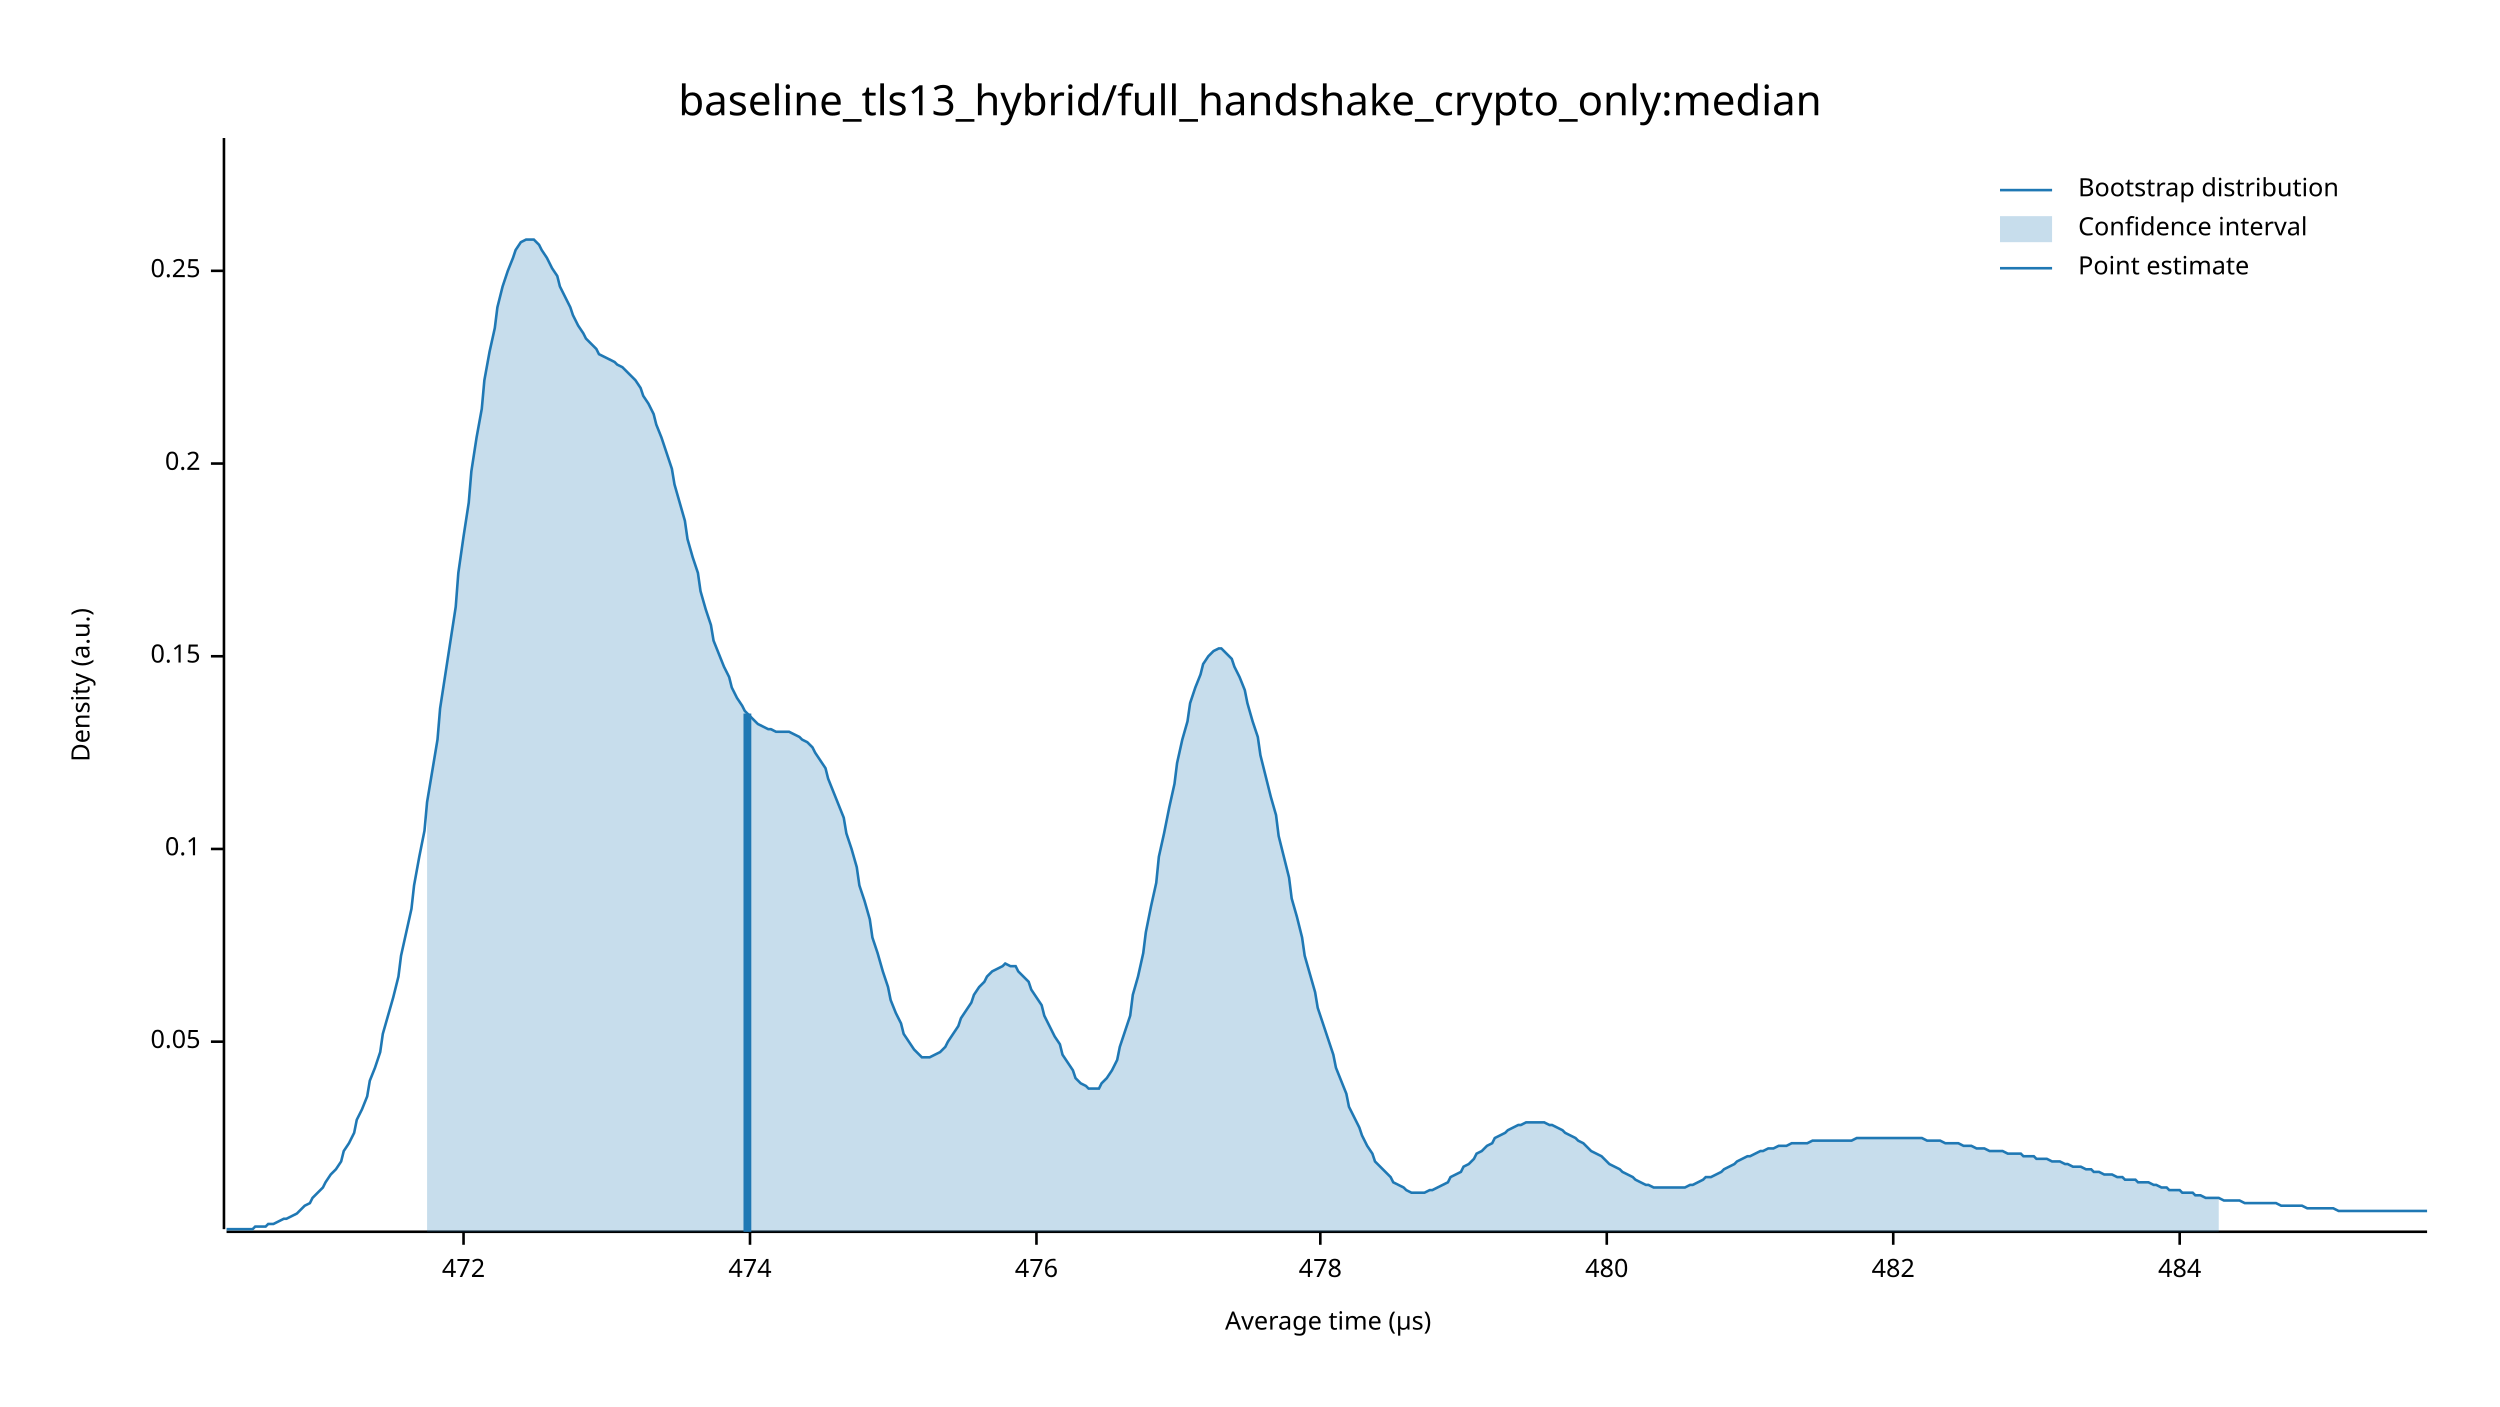
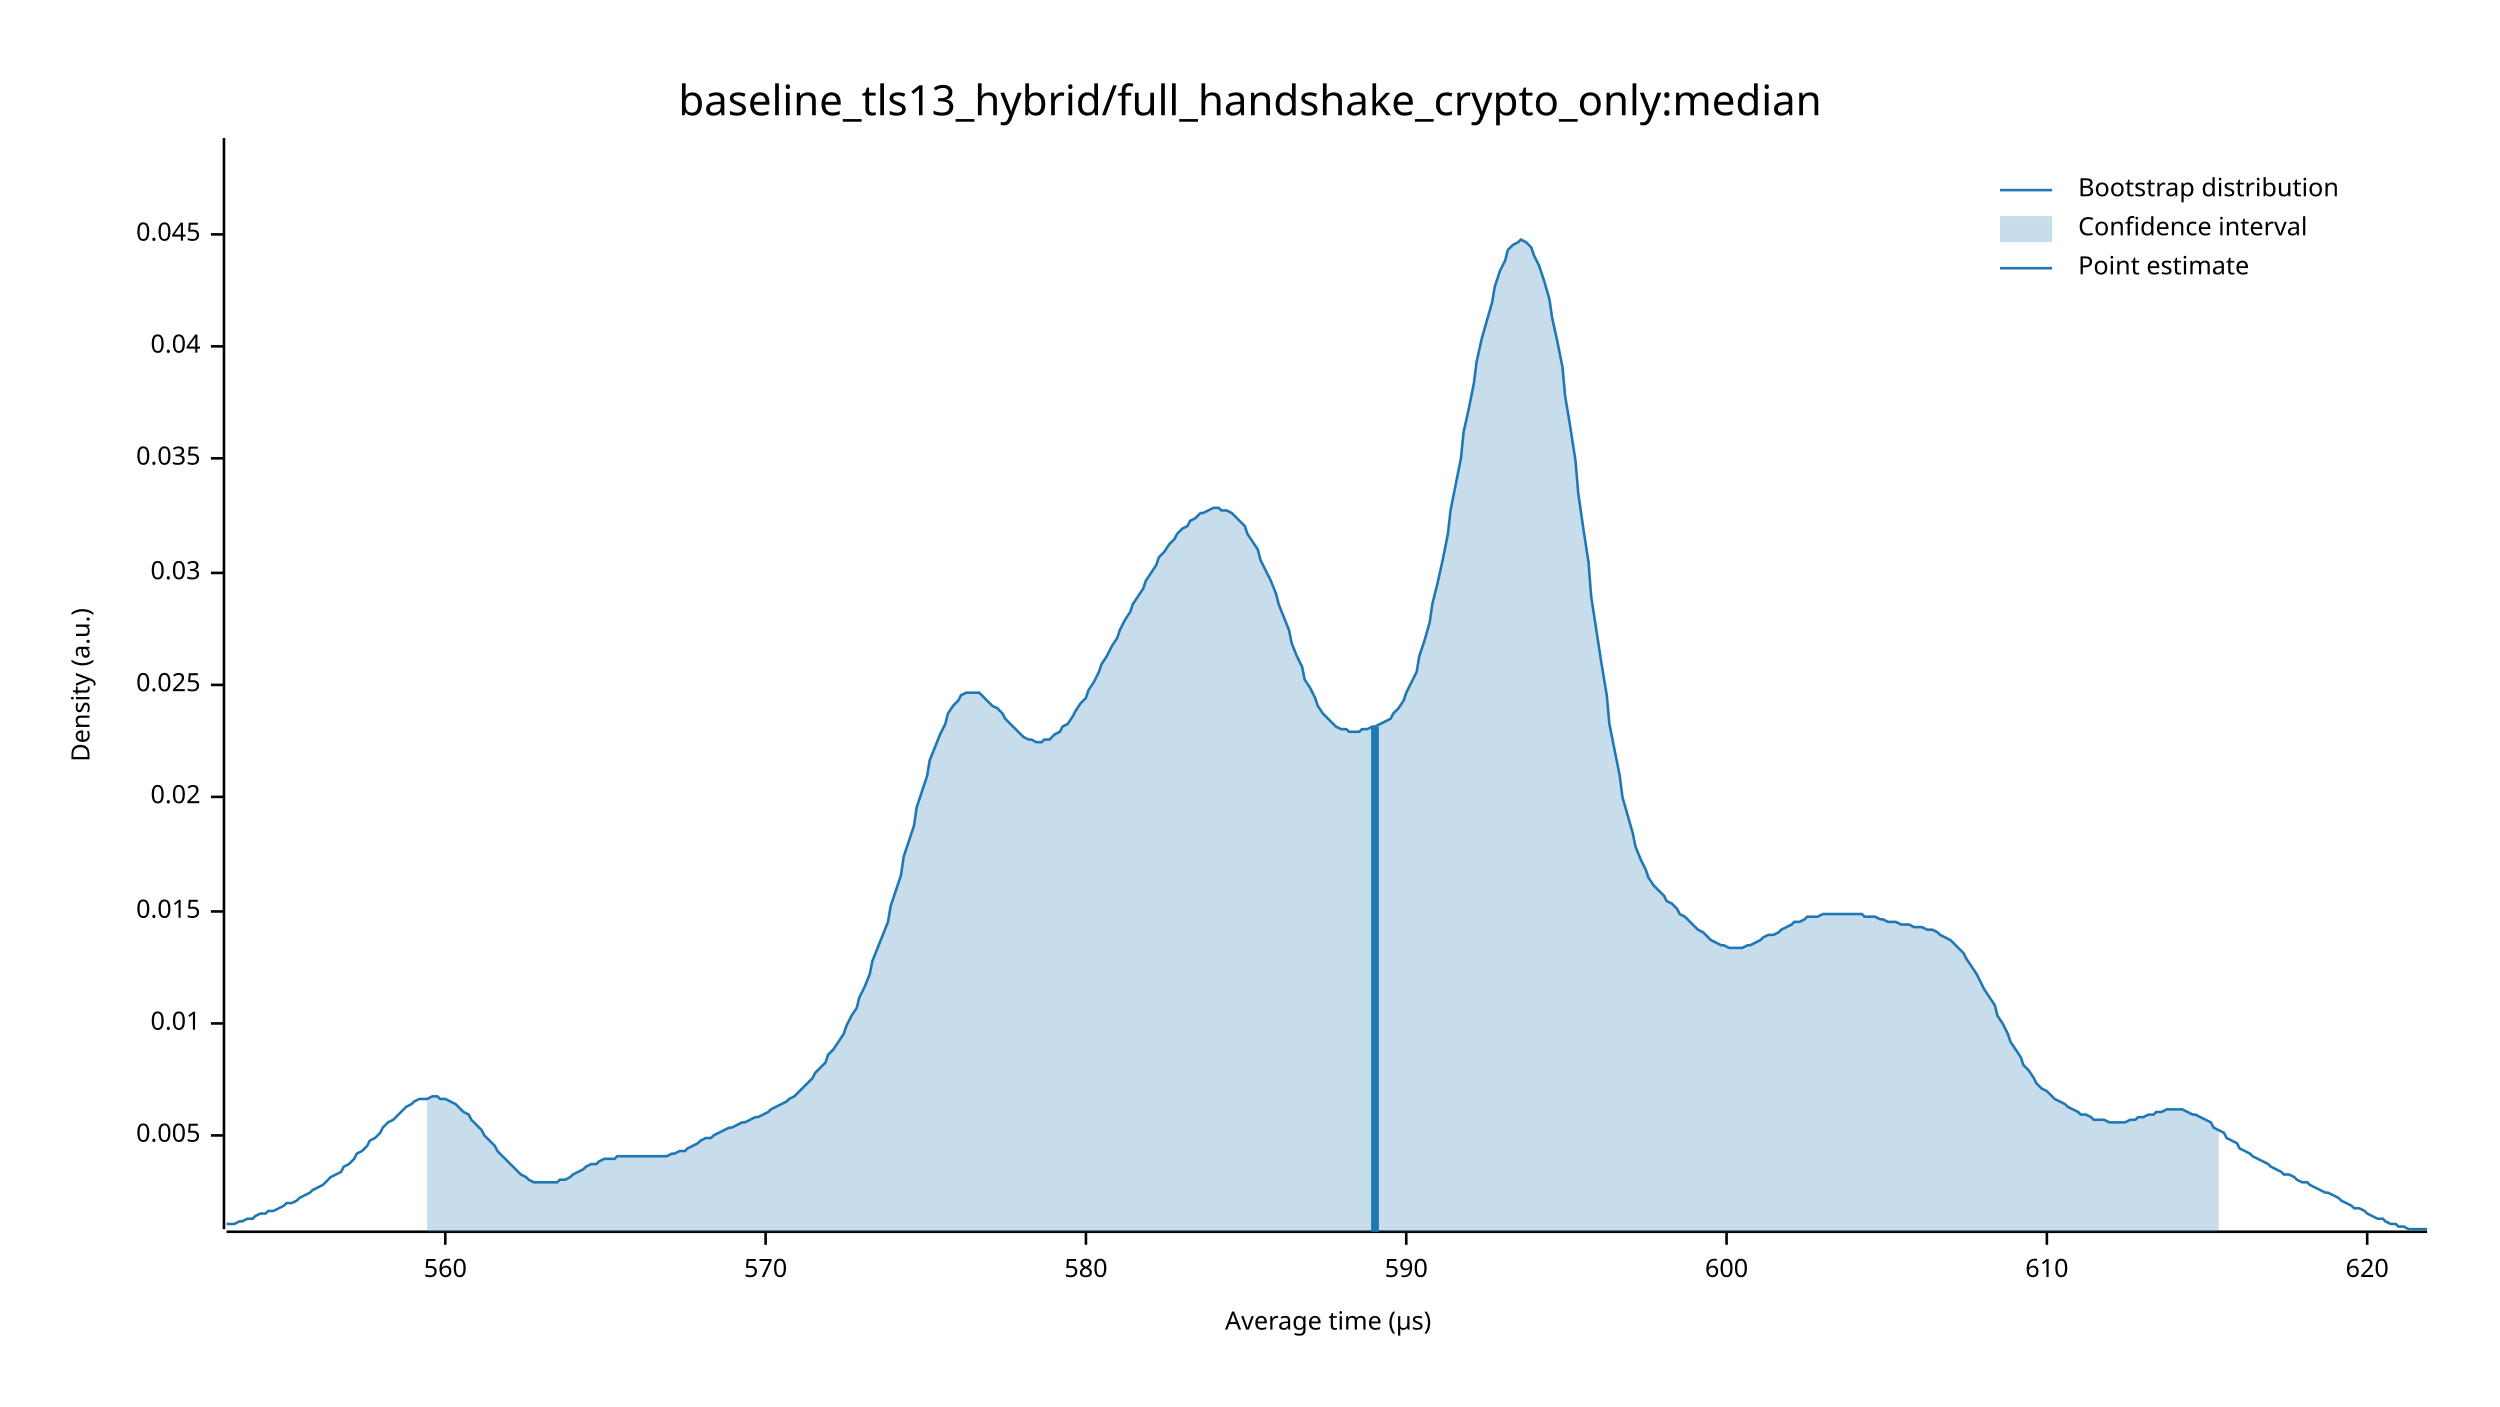
<svg xmlns="http://www.w3.org/2000/svg" width="960" height="540" viewBox="0 0 960 540">
  <text x="480" y="32" dy="0.76em" text-anchor="middle" font-family="sans-serif" font-size="16.129" opacity="1" fill="#000000">
baseline_tls13_hybrid/full_handshake_crypto_only:median
</text>
  <text x="27" y="263" dy="0.76em" text-anchor="middle" font-family="sans-serif" font-size="9.677" opacity="1" fill="#000000" transform="rotate(270, 27, 263)">
Density (a.u.)
</text>
  <text x="510" y="513" dy="-0.5ex" text-anchor="middle" font-family="sans-serif" font-size="9.677" opacity="1" fill="#000000">
Average time (µs)
</text>
  <polyline fill="none" opacity="1" stroke="#000000" stroke-width="1" points="86,53 86,472 " />
-   <text x="77" y="400" dy="0.5ex" text-anchor="end" font-family="sans-serif" font-size="9.677" opacity="1" fill="#000000">
- 0.05
+   <text x="77" y="436" dy="0.5ex" text-anchor="end" font-family="sans-serif" font-size="9.677" opacity="1" fill="#000000">
+ 0.005
</text>
-   <polyline fill="none" opacity="1" stroke="#000000" stroke-width="1" points="81,400 86,400 " />
-   <text x="77" y="326" dy="0.5ex" text-anchor="end" font-family="sans-serif" font-size="9.677" opacity="1" fill="#000000">
- 0.1
+   <polyline fill="none" opacity="1" stroke="#000000" stroke-width="1" points="81,436 86,436 " />
+   <text x="77" y="393" dy="0.5ex" text-anchor="end" font-family="sans-serif" font-size="9.677" opacity="1" fill="#000000">
+ 0.01
</text>
-   <polyline fill="none" opacity="1" stroke="#000000" stroke-width="1" points="81,326 86,326 " />
-   <text x="77" y="252" dy="0.5ex" text-anchor="end" font-family="sans-serif" font-size="9.677" opacity="1" fill="#000000">
- 0.15
+   <polyline fill="none" opacity="1" stroke="#000000" stroke-width="1" points="81,393 86,393 " />
+   <text x="77" y="350" dy="0.5ex" text-anchor="end" font-family="sans-serif" font-size="9.677" opacity="1" fill="#000000">
+ 0.015
</text>
-   <polyline fill="none" opacity="1" stroke="#000000" stroke-width="1" points="81,252 86,252 " />
-   <text x="77" y="178" dy="0.5ex" text-anchor="end" font-family="sans-serif" font-size="9.677" opacity="1" fill="#000000">
- 0.2
+   <polyline fill="none" opacity="1" stroke="#000000" stroke-width="1" points="81,350 86,350 " />
+   <text x="77" y="306" dy="0.5ex" text-anchor="end" font-family="sans-serif" font-size="9.677" opacity="1" fill="#000000">
+ 0.02
</text>
-   <polyline fill="none" opacity="1" stroke="#000000" stroke-width="1" points="81,178 86,178 " />
-   <text x="77" y="104" dy="0.5ex" text-anchor="end" font-family="sans-serif" font-size="9.677" opacity="1" fill="#000000">
- 0.25
+   <polyline fill="none" opacity="1" stroke="#000000" stroke-width="1" points="81,306 86,306 " />
+   <text x="77" y="263" dy="0.5ex" text-anchor="end" font-family="sans-serif" font-size="9.677" opacity="1" fill="#000000">
+ 0.025
</text>
-   <polyline fill="none" opacity="1" stroke="#000000" stroke-width="1" points="81,104 86,104 " />
+   <polyline fill="none" opacity="1" stroke="#000000" stroke-width="1" points="81,263 86,263 " />
+   <text x="77" y="220" dy="0.5ex" text-anchor="end" font-family="sans-serif" font-size="9.677" opacity="1" fill="#000000">
+ 0.03
+ </text>
+   <polyline fill="none" opacity="1" stroke="#000000" stroke-width="1" points="81,220 86,220 " />
+   <text x="77" y="176" dy="0.5ex" text-anchor="end" font-family="sans-serif" font-size="9.677" opacity="1" fill="#000000">
+ 0.035
+ </text>
+   <polyline fill="none" opacity="1" stroke="#000000" stroke-width="1" points="81,176 86,176 " />
+   <text x="77" y="133" dy="0.5ex" text-anchor="end" font-family="sans-serif" font-size="9.677" opacity="1" fill="#000000">
+ 0.04
+ </text>
+   <polyline fill="none" opacity="1" stroke="#000000" stroke-width="1" points="81,133 86,133 " />
+   <text x="77" y="90" dy="0.5ex" text-anchor="end" font-family="sans-serif" font-size="9.677" opacity="1" fill="#000000">
+ 0.045
+ </text>
+   <polyline fill="none" opacity="1" stroke="#000000" stroke-width="1" points="81,90 86,90 " />
  <polyline fill="none" opacity="1" stroke="#000000" stroke-width="1" points="87,473 932,473 " />
-   <text x="178" y="483" dy="0.76em" text-anchor="middle" font-family="sans-serif" font-size="9.677" opacity="1" fill="#000000">
- 472
+   <text x="171" y="483" dy="0.76em" text-anchor="middle" font-family="sans-serif" font-size="9.677" opacity="1" fill="#000000">
+ 560
</text>
-   <polyline fill="none" opacity="1" stroke="#000000" stroke-width="1" points="178,473 178,478 " />
-   <text x="288" y="483" dy="0.76em" text-anchor="middle" font-family="sans-serif" font-size="9.677" opacity="1" fill="#000000">
- 474
+   <polyline fill="none" opacity="1" stroke="#000000" stroke-width="1" points="171,473 171,478 " />
+   <text x="294" y="483" dy="0.76em" text-anchor="middle" font-family="sans-serif" font-size="9.677" opacity="1" fill="#000000">
+ 570
</text>
-   <polyline fill="none" opacity="1" stroke="#000000" stroke-width="1" points="288,473 288,478 " />
-   <text x="398" y="483" dy="0.76em" text-anchor="middle" font-family="sans-serif" font-size="9.677" opacity="1" fill="#000000">
- 476
+   <polyline fill="none" opacity="1" stroke="#000000" stroke-width="1" points="294,473 294,478 " />
+   <text x="417" y="483" dy="0.76em" text-anchor="middle" font-family="sans-serif" font-size="9.677" opacity="1" fill="#000000">
+ 580
</text>
-   <polyline fill="none" opacity="1" stroke="#000000" stroke-width="1" points="398,473 398,478 " />
-   <text x="507" y="483" dy="0.76em" text-anchor="middle" font-family="sans-serif" font-size="9.677" opacity="1" fill="#000000">
- 478
+   <polyline fill="none" opacity="1" stroke="#000000" stroke-width="1" points="417,473 417,478 " />
+   <text x="540" y="483" dy="0.76em" text-anchor="middle" font-family="sans-serif" font-size="9.677" opacity="1" fill="#000000">
+ 590
</text>
-   <polyline fill="none" opacity="1" stroke="#000000" stroke-width="1" points="507,473 507,478 " />
-   <text x="617" y="483" dy="0.76em" text-anchor="middle" font-family="sans-serif" font-size="9.677" opacity="1" fill="#000000">
- 480
+   <polyline fill="none" opacity="1" stroke="#000000" stroke-width="1" points="540,473 540,478 " />
+   <text x="663" y="483" dy="0.76em" text-anchor="middle" font-family="sans-serif" font-size="9.677" opacity="1" fill="#000000">
+ 600
</text>
-   <polyline fill="none" opacity="1" stroke="#000000" stroke-width="1" points="617,473 617,478 " />
-   <text x="727" y="483" dy="0.76em" text-anchor="middle" font-family="sans-serif" font-size="9.677" opacity="1" fill="#000000">
- 482
+   <polyline fill="none" opacity="1" stroke="#000000" stroke-width="1" points="663,473 663,478 " />
+   <text x="786" y="483" dy="0.76em" text-anchor="middle" font-family="sans-serif" font-size="9.677" opacity="1" fill="#000000">
+ 610
</text>
-   <polyline fill="none" opacity="1" stroke="#000000" stroke-width="1" points="727,473 727,478 " />
-   <text x="837" y="483" dy="0.76em" text-anchor="middle" font-family="sans-serif" font-size="9.677" opacity="1" fill="#000000">
- 484
+   <polyline fill="none" opacity="1" stroke="#000000" stroke-width="1" points="786,473 786,478 " />
+   <text x="909" y="483" dy="0.76em" text-anchor="middle" font-family="sans-serif" font-size="9.677" opacity="1" fill="#000000">
+ 620
</text>
-   <polyline fill="none" opacity="1" stroke="#000000" stroke-width="1" points="837,473 837,478 " />
-   <polyline fill="none" opacity="1" stroke="#1F78B4" stroke-width="1" points="87,472 88,472 90,472 92,472 93,472 95,472 97,472 98,471 100,471 102,471 103,470 105,470 107,469 109,468 110,468 112,467 114,466 115,465 117,463 119,462 120,460 122,458 124,456 125,454 127,451 129,449 131,446 132,442 134,439 136,435 137,430 139,426 141,421 142,415 144,410 146,404 147,397 149,390 151,383 153,375 154,367 156,358 158,349 159,340 161,329 163,319 164,308 166,296 168,284 169,272 171,259 173,246 175,233 176,220 178,206 180,193 181,181 183,168 185,157 186,146 188,135 190,126 191,118 193,110 195,104 197,99 198,96 200,93 202,92 203,92 205,92 207,94 208,96 210,99 212,103 214,106 215,110 217,114 219,118 220,121 222,125 224,128 225,130 227,132 229,134 230,136 232,137 234,138 236,139 237,140 239,141 241,143 242,144 244,146 246,149 247,152 249,155 251,159 252,163 254,168 256,174 258,180 259,186 261,193 263,200 264,207 266,214 268,220 269,227 271,234 273,240 274,246 276,251 278,256 280,260 281,264 283,268 285,271 286,273 288,275 290,277 291,278 293,279 295,280 296,280 298,281 300,281 302,281 303,281 305,282 307,283 308,284 310,285 312,287 313,289 315,292 317,295 318,299 320,304 322,309 324,314 325,320 327,326 329,333 330,340 332,346 334,353 335,360 337,366 339,373 341,379 342,384 344,389 346,393 347,397 349,400 351,403 352,404 354,406 356,406 357,406 359,405 361,404 363,402 364,400 366,397 368,394 369,391 371,388 373,385 374,382 376,379 378,377 379,375 381,373 383,372 385,371 386,370 388,371 390,371 391,373 393,375 395,377 396,380 398,383 400,386 401,390 403,394 405,398 407,401 408,405 410,408 412,411 413,414 415,416 417,417 418,418 420,418 422,418 423,416 425,414 427,411 429,407 430,402 432,396 434,390 435,382 437,375 439,366 440,358 442,348 444,339 445,329 447,320 449,310 451,301 452,293 454,284 456,277 457,270 459,264 461,259 462,255 464,252 466,250 468,249 469,249 471,251 473,253 474,256 476,260 478,265 479,270 481,277 483,283 484,290 486,298 488,306 490,313 491,321 493,329 495,337 496,345 498,352 500,360 501,367 503,374 505,381 506,387 508,393 510,399 512,405 513,410 515,415 517,420 518,425 520,429 522,433 523,436 525,440 527,443 528,446 530,448 532,450 534,452 535,454 537,455 539,456 540,457 542,458 544,458 545,458 547,458 549,457 550,457 552,456 554,455 556,454 557,452 559,451 561,450 562,448 564,447 566,445 567,443 569,442 571,440 573,439 574,437 576,436 578,435 579,434 581,433 583,432 584,432 586,431 588,431 589,431 591,431 593,431 595,432 596,432 598,433 600,434 601,435 603,436 605,437 606,438 608,439 610,441 611,442 613,443 615,444 617,446 618,447 620,448 622,449 623,450 625,451 627,452 628,453 630,454 632,455 633,455 635,456 637,456 639,456 640,456 642,456 644,456 645,456 647,456 649,455 650,455 652,454 654,453 655,452 657,452 659,451 661,450 662,449 664,448 666,447 667,446 669,445 671,444 672,444 674,443 676,442 677,442 679,441 681,441 683,440 684,440 686,440 688,439 689,439 691,439 693,439 694,439 696,438 698,438 700,438 701,438 703,438 705,438 706,438 708,438 710,438 711,438 713,437 715,437 716,437 718,437 720,437 722,437 723,437 725,437 727,437 728,437 730,437 732,437 733,437 735,437 737,437 738,437 740,438 742,438 744,438 745,438 747,439 749,439 750,439 752,439 754,440 755,440 757,440 759,441 760,441 762,441 764,442 766,442 767,442 769,442 771,443 772,443 774,443 776,443 777,444 779,444 781,444 782,445 784,445 786,445 788,446 789,446 791,446 793,447 794,447 796,448 798,448 799,448 801,449 803,449 804,450 806,450 808,451 810,451 811,451 813,452 815,452 816,453 818,453 820,453 821,454 823,454 825,454 827,455 828,455 830,456 832,456 833,457 835,457 837,457 838,458 840,458 842,458 843,459 845,459 847,460 849,460 850,460 852,460 854,461 855,461 857,461 859,461 860,461 862,462 864,462 865,462 867,462 869,462 871,462 872,462 874,462 876,463 877,463 879,463 881,463 882,463 884,463 886,464 887,464 889,464 891,464 893,464 894,464 896,464 898,465 899,465 901,465 903,465 904,465 906,465 908,465 909,465 911,465 913,465 915,465 916,465 918,465 920,465 921,465 923,465 925,465 926,465 928,465 930,465 932,465 " />
-   <polygon opacity="0.25" fill="#1F78B4" points="164,308 166,296 168,284 169,272 171,259 173,246 175,233 176,220 178,206 180,193 181,181 183,168 185,157 186,146 188,135 190,126 191,118 193,110 195,104 197,99 198,96 200,93 202,92 203,92 205,92 207,94 208,96 210,99 212,103 214,106 215,110 217,114 219,118 220,121 222,125 224,128 225,130 227,132 229,134 230,136 232,137 234,138 236,139 237,140 239,141 241,143 242,144 244,146 246,149 247,152 249,155 251,159 252,163 254,168 256,174 258,180 259,186 261,193 263,200 264,207 266,214 268,220 269,227 271,234 273,240 274,246 276,251 278,256 280,260 281,264 283,268 285,271 286,273 288,275 290,277 291,278 293,279 295,280 296,280 298,281 300,281 302,281 303,281 305,282 307,283 308,284 310,285 312,287 313,289 315,292 317,295 318,299 320,304 322,309 324,314 325,320 327,326 329,333 330,340 332,346 334,353 335,360 337,366 339,373 341,379 342,384 344,389 346,393 347,397 349,400 351,403 352,404 354,406 356,406 357,406 359,405 361,404 363,402 364,400 366,397 368,394 369,391 371,388 373,385 374,382 376,379 378,377 379,375 381,373 383,372 385,371 386,370 388,371 390,371 391,373 393,375 395,377 396,380 398,383 400,386 401,390 403,394 405,398 407,401 408,405 410,408 412,411 413,414 415,416 417,417 418,418 420,418 422,418 423,416 425,414 427,411 429,407 430,402 432,396 434,390 435,382 437,375 439,366 440,358 442,348 444,339 445,329 447,320 449,310 451,301 452,293 454,284 456,277 457,270 459,264 461,259 462,255 464,252 466,250 468,249 469,249 471,251 473,253 474,256 476,260 478,265 479,270 481,277 483,283 484,290 486,298 488,306 490,313 491,321 493,329 495,337 496,345 498,352 500,360 501,367 503,374 505,381 506,387 508,393 510,399 512,405 513,410 515,415 517,420 518,425 520,429 522,433 523,436 525,440 527,443 528,446 530,448 532,450 534,452 535,454 537,455 539,456 540,457 542,458 544,458 545,458 547,458 549,457 550,457 552,456 554,455 556,454 557,452 559,451 561,450 562,448 564,447 566,445 567,443 569,442 571,440 573,439 574,437 576,436 578,435 579,434 581,433 583,432 584,432 586,431 588,431 589,431 591,431 593,431 595,432 596,432 598,433 600,434 601,435 603,436 605,437 606,438 608,439 610,441 611,442 613,443 615,444 617,446 618,447 620,448 622,449 623,450 625,451 627,452 628,453 630,454 632,455 633,455 635,456 637,456 639,456 640,456 642,456 644,456 645,456 647,456 649,455 650,455 652,454 654,453 655,452 657,452 659,451 661,450 662,449 664,448 666,447 667,446 669,445 671,444 672,444 674,443 676,442 677,442 679,441 681,441 683,440 684,440 686,440 688,439 689,439 691,439 693,439 694,439 696,438 698,438 700,438 701,438 703,438 705,438 706,438 708,438 710,438 711,438 713,437 715,437 716,437 718,437 720,437 722,437 723,437 725,437 727,437 728,437 730,437 732,437 733,437 735,437 737,437 738,437 740,438 742,438 744,438 745,438 747,439 749,439 750,439 752,439 754,440 755,440 757,440 759,441 760,441 762,441 764,442 766,442 767,442 769,442 771,443 772,443 774,443 776,443 777,444 779,444 781,444 782,445 784,445 786,445 788,446 789,446 791,446 793,447 794,447 796,448 798,448 799,448 801,449 803,449 804,450 806,450 808,451 810,451 811,451 813,452 815,452 816,453 818,453 820,453 821,454 823,454 825,454 827,455 828,455 830,456 832,456 833,457 835,457 837,457 838,458 840,458 842,458 843,459 845,459 847,460 849,460 850,460 852,460 852,473 164,473 " />
-   <polyline fill="none" opacity="1" stroke="#1F78B4" stroke-width="3" points="287,473 287,274 " />
+   <polyline fill="none" opacity="1" stroke="#000000" stroke-width="1" points="909,473 909,478 " />
+   <polyline fill="none" opacity="1" stroke="#1F78B4" stroke-width="1" points="87,470 88,470 90,470 92,469 93,469 95,468 97,468 98,467 100,466 102,466 103,465 105,465 107,464 109,463 110,462 112,462 114,461 115,460 117,459 119,458 120,457 122,456 124,455 125,454 127,452 129,451 131,450 132,448 134,447 136,445 137,443 139,442 141,440 142,438 144,437 146,435 147,433 149,431 151,430 153,428 154,427 156,425 158,424 159,423 161,422 163,422 164,422 166,421 168,421 169,422 171,422 173,423 175,424 176,425 178,427 180,428 181,430 183,432 185,434 186,436 188,438 190,440 191,442 193,444 195,446 197,448 198,449 200,451 202,452 203,453 205,454 207,454 208,454 210,454 212,454 214,454 215,453 217,453 219,452 220,451 222,450 224,449 225,448 227,447 229,447 230,446 232,445 234,445 236,445 237,444 239,444 241,444 242,444 244,444 246,444 247,444 249,444 251,444 252,444 254,444 256,444 258,443 259,443 261,442 263,442 264,441 266,440 268,439 269,438 271,437 273,437 274,436 276,435 278,434 280,433 281,433 283,432 285,431 286,431 288,430 290,429 291,429 293,428 295,427 296,426 298,425 300,424 302,423 303,422 305,421 307,419 308,418 310,416 312,414 313,412 315,410 317,408 318,405 320,403 322,400 324,397 325,394 327,390 329,387 330,383 332,379 334,374 335,369 337,364 339,359 341,354 342,348 344,342 346,336 347,329 349,323 351,317 352,310 354,304 356,298 357,292 359,287 361,282 363,278 364,274 366,271 368,269 369,267 371,266 373,266 374,266 376,266 378,268 379,269 381,271 383,272 385,274 386,276 388,278 390,280 391,281 393,283 395,284 396,284 398,285 400,285 401,284 403,284 405,282 407,281 408,279 410,278 412,275 413,273 415,270 417,268 418,265 420,262 422,258 423,255 425,252 427,248 429,245 430,242 432,238 434,235 435,232 437,229 439,226 440,223 442,220 444,217 445,214 447,212 449,209 451,207 452,205 454,203 456,202 457,200 459,199 461,197 462,197 464,196 466,195 468,195 469,196 471,196 473,197 474,198 476,200 478,202 479,205 481,208 483,211 484,215 486,219 488,223 490,228 491,232 493,237 495,242 496,247 498,252 500,256 501,261 503,264 505,268 506,271 508,274 510,276 512,278 513,279 515,280 517,280 518,281 520,281 522,281 523,280 525,280 527,279 528,279 530,278 532,277 534,276 535,274 537,272 539,269 540,266 542,262 544,258 545,252 547,246 549,239 550,232 552,224 554,215 556,205 557,196 559,186 561,176 562,166 564,157 566,147 567,139 569,130 571,123 573,116 574,110 576,104 578,100 579,96 581,94 583,93 584,92 586,93 588,95 589,98 591,102 593,108 595,115 596,122 598,131 600,141 601,152 603,164 605,177 606,189 608,203 610,216 611,229 613,242 615,255 617,267 618,278 620,288 622,298 623,306 625,313 627,320 628,325 630,330 632,334 633,337 635,340 637,342 639,344 640,346 642,347 644,349 645,351 647,352 649,354 650,355 652,357 654,358 655,359 657,361 659,362 661,363 662,363 664,364 666,364 667,364 669,364 671,363 672,363 674,362 676,361 677,360 679,359 681,359 683,358 684,357 686,356 688,355 689,354 691,354 693,353 694,352 696,352 698,352 700,351 701,351 703,351 705,351 706,351 708,351 710,351 711,351 713,351 715,351 716,352 718,352 720,352 722,353 723,353 725,354 727,354 728,354 730,355 732,355 733,355 735,356 737,356 738,356 740,357 742,357 744,358 745,359 747,360 749,361 750,362 752,364 754,366 755,368 757,371 759,374 760,376 762,380 764,383 766,386 767,390 769,393 771,397 772,400 774,403 776,406 777,409 779,411 781,414 782,416 784,418 786,419 788,421 789,422 791,423 793,424 794,425 796,426 798,427 799,428 801,428 803,429 804,430 806,430 808,430 810,431 811,431 813,431 815,431 816,431 818,430 820,430 821,429 823,429 825,428 827,428 828,427 830,427 832,426 833,426 835,426 837,426 838,426 840,427 842,428 843,428 845,429 847,430 849,431 850,433 852,434 854,435 855,437 857,438 859,439 860,441 862,442 864,443 865,444 867,445 869,446 871,447 872,448 874,449 876,450 877,451 879,451 881,452 882,453 884,454 886,454 887,455 889,456 891,457 893,458 894,458 896,459 898,460 899,461 901,462 903,463 904,464 906,464 908,465 909,466 911,467 913,468 915,468 916,469 918,470 920,470 921,471 923,471 925,472 926,472 928,472 930,472 932,472 " />
+   <polygon opacity="0.25" fill="#1F78B4" points="164,422 166,421 168,421 169,422 171,422 173,423 175,424 176,425 178,427 180,428 181,430 183,432 185,434 186,436 188,438 190,440 191,442 193,444 195,446 197,448 198,449 200,451 202,452 203,453 205,454 207,454 208,454 210,454 212,454 214,454 215,453 217,453 219,452 220,451 222,450 224,449 225,448 227,447 229,447 230,446 232,445 234,445 236,445 237,444 239,444 241,444 242,444 244,444 246,444 247,444 249,444 251,444 252,444 254,444 256,444 258,443 259,443 261,442 263,442 264,441 266,440 268,439 269,438 271,437 273,437 274,436 276,435 278,434 280,433 281,433 283,432 285,431 286,431 288,430 290,429 291,429 293,428 295,427 296,426 298,425 300,424 302,423 303,422 305,421 307,419 308,418 310,416 312,414 313,412 315,410 317,408 318,405 320,403 322,400 324,397 325,394 327,390 329,387 330,383 332,379 334,374 335,369 337,364 339,359 341,354 342,348 344,342 346,336 347,329 349,323 351,317 352,310 354,304 356,298 357,292 359,287 361,282 363,278 364,274 366,271 368,269 369,267 371,266 373,266 374,266 376,266 378,268 379,269 381,271 383,272 385,274 386,276 388,278 390,280 391,281 393,283 395,284 396,284 398,285 400,285 401,284 403,284 405,282 407,281 408,279 410,278 412,275 413,273 415,270 417,268 418,265 420,262 422,258 423,255 425,252 427,248 429,245 430,242 432,238 434,235 435,232 437,229 439,226 440,223 442,220 444,217 445,214 447,212 449,209 451,207 452,205 454,203 456,202 457,200 459,199 461,197 462,197 464,196 466,195 468,195 469,196 471,196 473,197 474,198 476,200 478,202 479,205 481,208 483,211 484,215 486,219 488,223 490,228 491,232 493,237 495,242 496,247 498,252 500,256 501,261 503,264 505,268 506,271 508,274 510,276 512,278 513,279 515,280 517,280 518,281 520,281 522,281 523,280 525,280 527,279 528,279 530,278 532,277 534,276 535,274 537,272 539,269 540,266 542,262 544,258 545,252 547,246 549,239 550,232 552,224 554,215 556,205 557,196 559,186 561,176 562,166 564,157 566,147 567,139 569,130 571,123 573,116 574,110 576,104 578,100 579,96 581,94 583,93 584,92 586,93 588,95 589,98 591,102 593,108 595,115 596,122 598,131 600,141 601,152 603,164 605,177 606,189 608,203 610,216 611,229 613,242 615,255 617,267 618,278 620,288 622,298 623,306 625,313 627,320 628,325 630,330 632,334 633,337 635,340 637,342 639,344 640,346 642,347 644,349 645,351 647,352 649,354 650,355 652,357 654,358 655,359 657,361 659,362 661,363 662,363 664,364 666,364 667,364 669,364 671,363 672,363 674,362 676,361 677,360 679,359 681,359 683,358 684,357 686,356 688,355 689,354 691,354 693,353 694,352 696,352 698,352 700,351 701,351 703,351 705,351 706,351 708,351 710,351 711,351 713,351 715,351 716,352 718,352 720,352 722,353 723,353 725,354 727,354 728,354 730,355 732,355 733,355 735,356 737,356 738,356 740,357 742,357 744,358 745,359 747,360 749,361 750,362 752,364 754,366 755,368 757,371 759,374 760,376 762,380 764,383 766,386 767,390 769,393 771,397 772,400 774,403 776,406 777,409 779,411 781,414 782,416 784,418 786,419 788,421 789,422 791,423 793,424 794,425 796,426 798,427 799,428 801,428 803,429 804,430 806,430 808,430 810,431 811,431 813,431 815,431 816,431 818,430 820,430 821,429 823,429 825,428 827,428 828,427 830,427 832,426 833,426 835,426 837,426 838,426 840,427 842,428 843,428 845,429 847,430 849,431 850,433 852,434 852,473 164,473 " />
+   <polyline fill="none" opacity="1" stroke="#1F78B4" stroke-width="3" points="528,473 528,279 " />
  <text x="798" y="68" dy="0.76em" text-anchor="start" font-family="sans-serif" font-size="9.677" opacity="1" fill="#000000">
Bootstrap distribution
</text>
  <text x="798" y="83" dy="0.76em" text-anchor="start" font-family="sans-serif" font-size="9.677" opacity="1" fill="#000000">
Confidence interval
</text>
  <text x="798" y="98" dy="0.76em" text-anchor="start" font-family="sans-serif" font-size="9.677" opacity="1" fill="#000000">
Point estimate
</text>
  <polyline fill="none" opacity="1" stroke="#1F78B4" stroke-width="1" points="768,73 788,73 " />
  <rect x="768" y="83" width="20" height="10" opacity="0.25" fill="#1F78B4" stroke="none" />
  <polyline fill="none" opacity="1" stroke="#1F78B4" stroke-width="1" points="768,103 788,103 " />
</svg>
